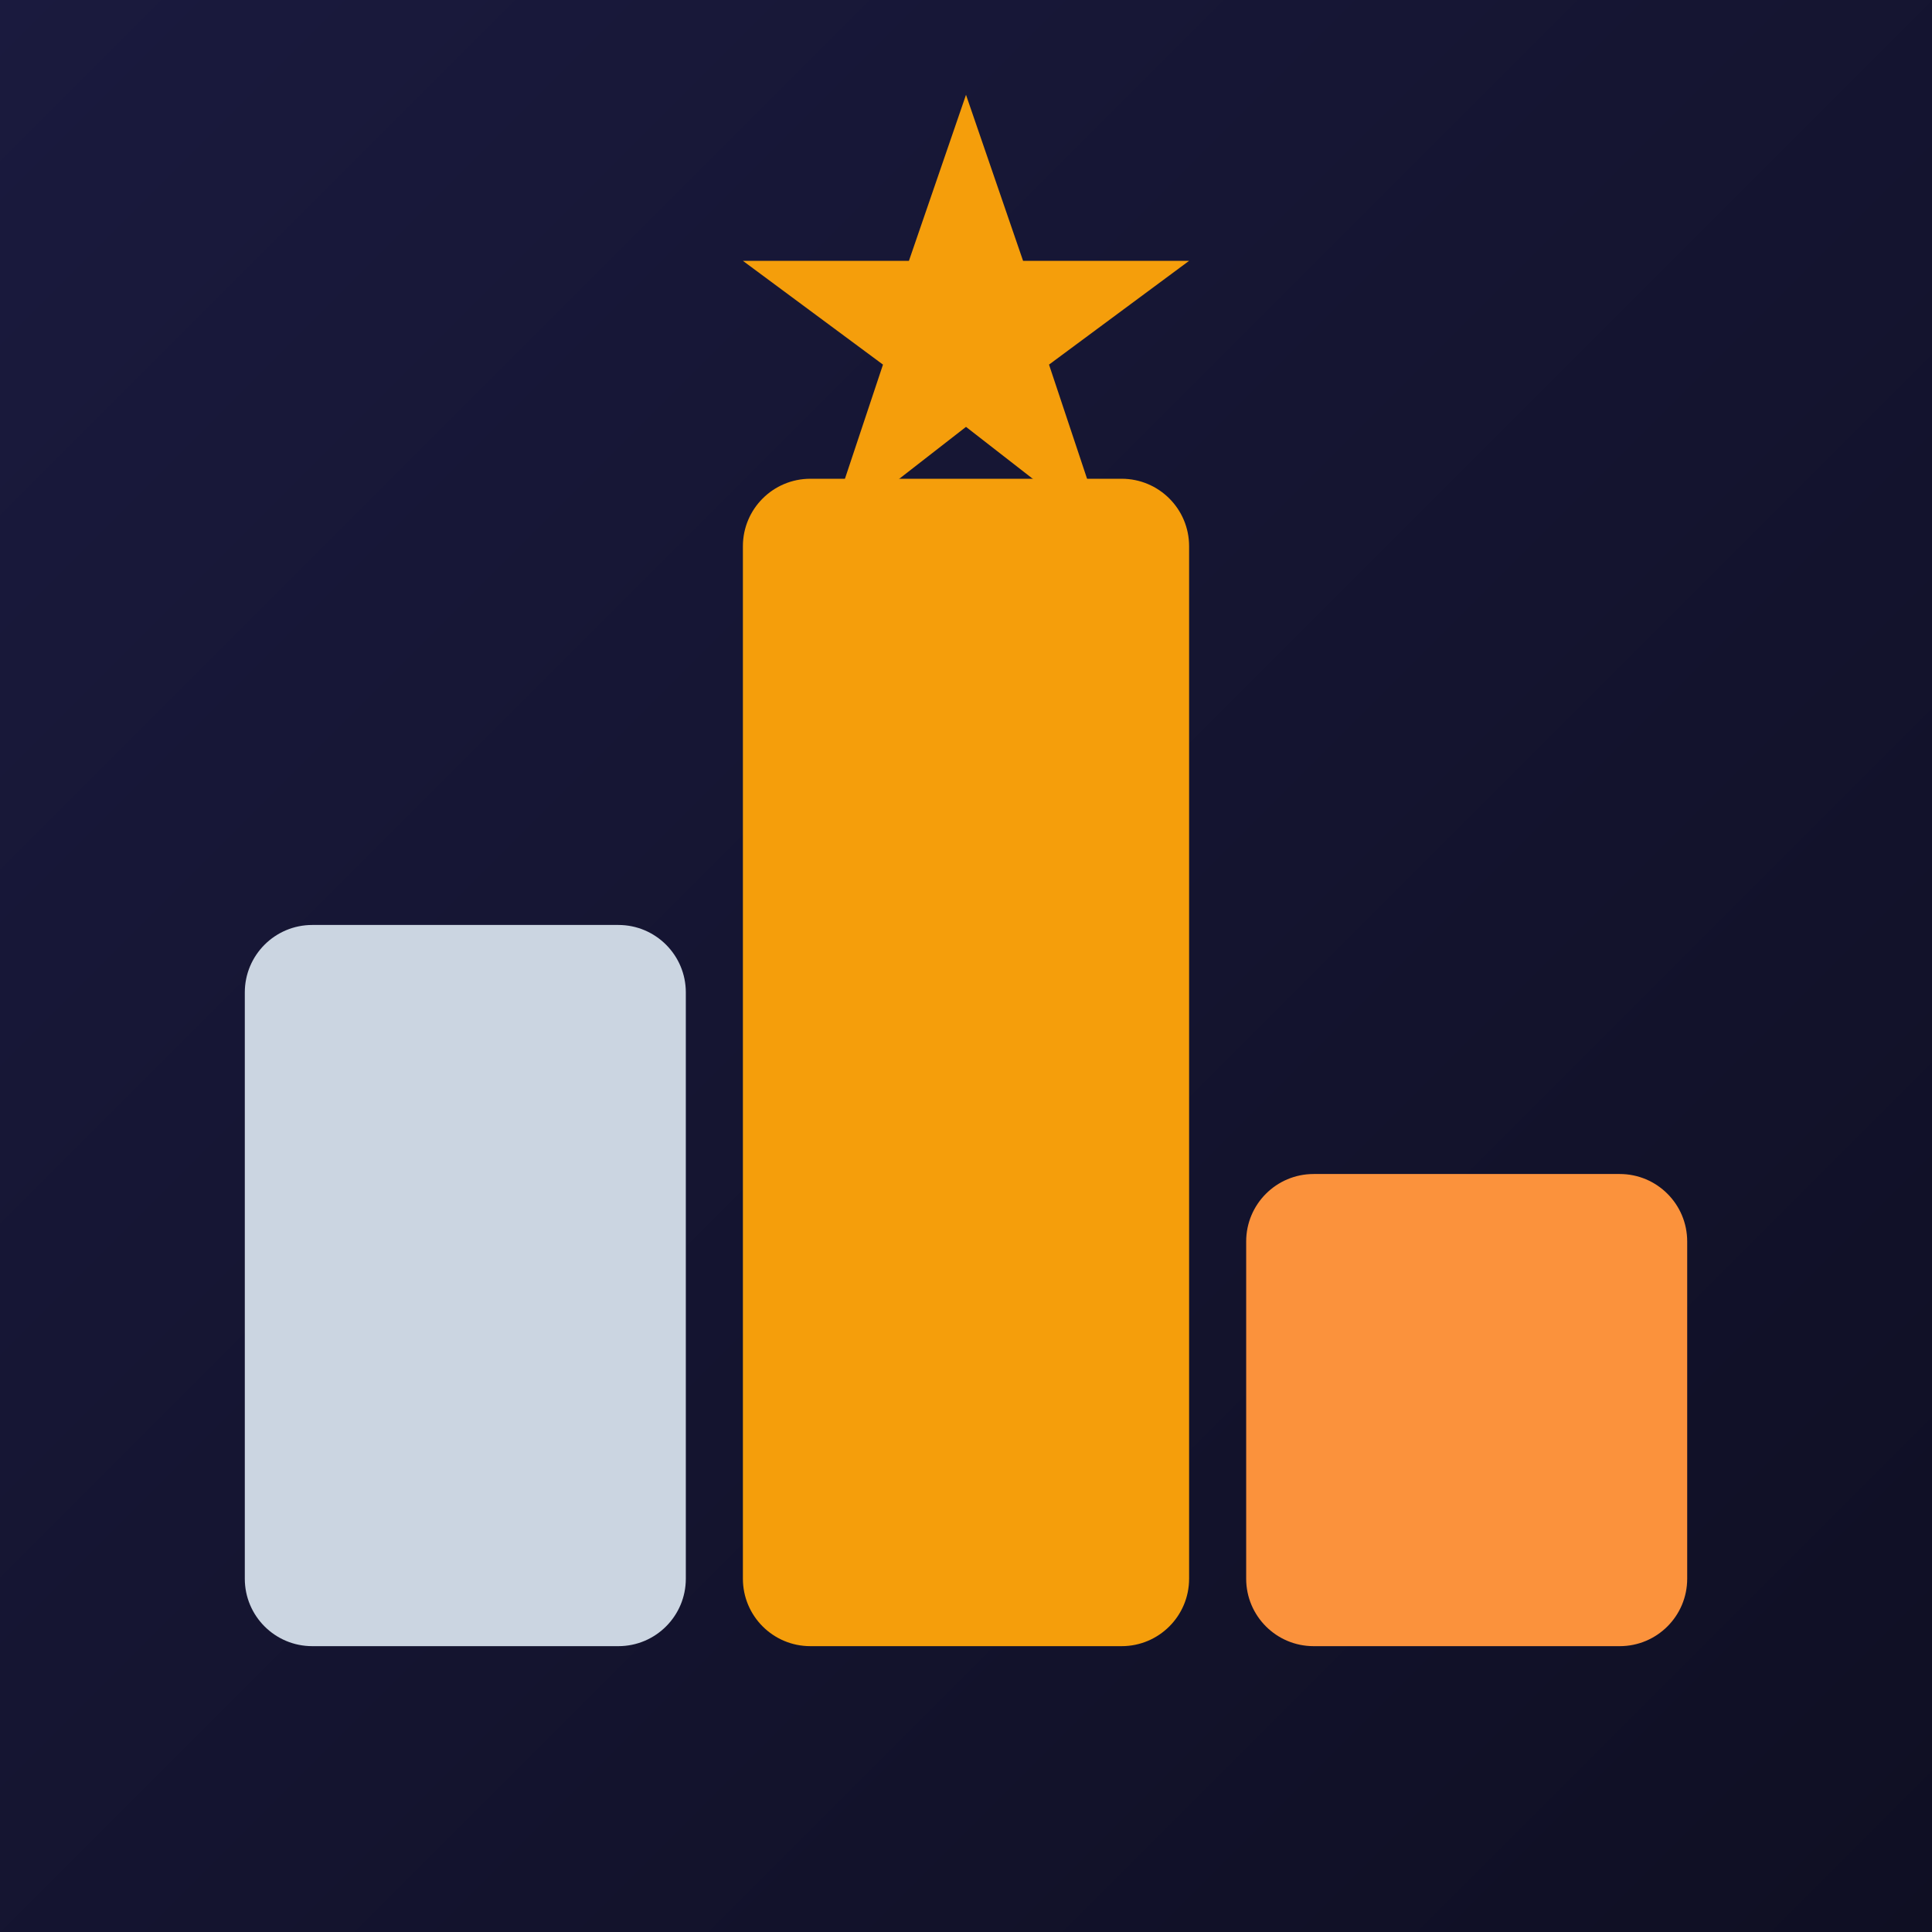
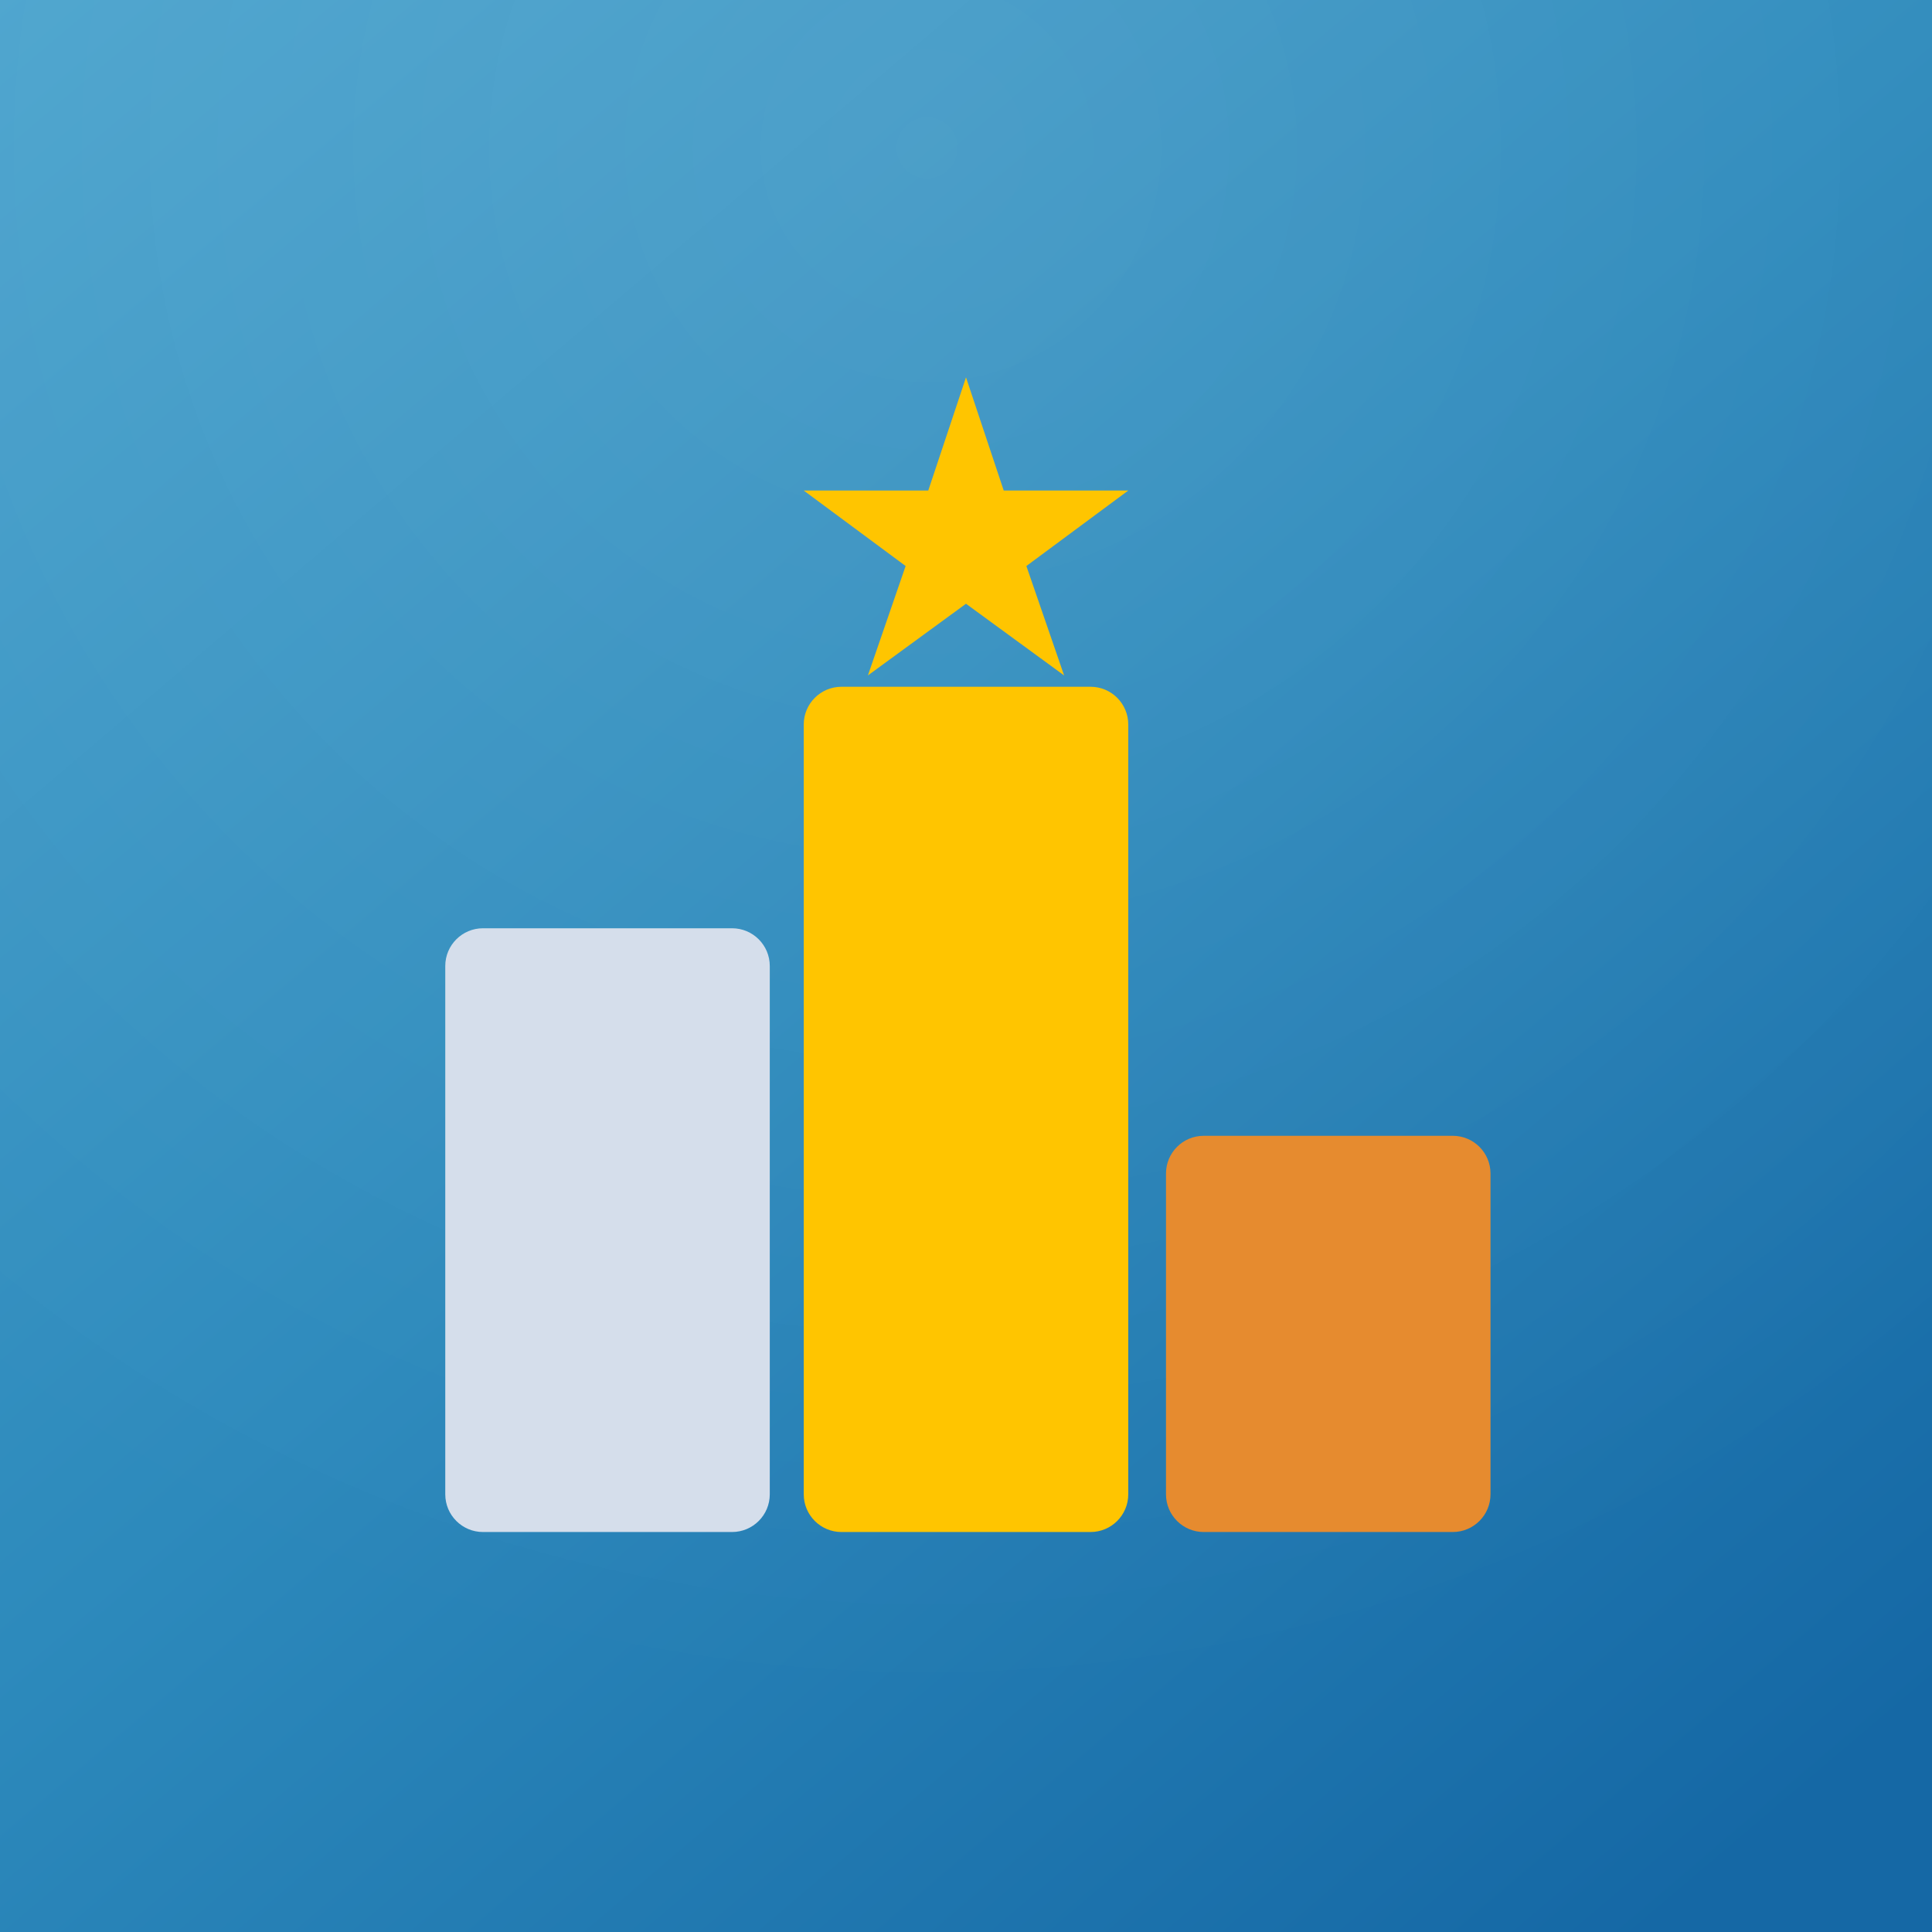
- <svg xmlns="http://www.w3.org/2000/svg" viewBox="0 0 512 512" width="512" height="512">
+ <svg xmlns="http://www.w3.org/2000/svg" width="512" height="512" viewBox="0 0 512 512" role="img" aria-label="ScorePlace.app — símbolo do pódio">
  <defs>
-     <linearGradient id="bg" x1="0" y1="0" x2="1" y2="1">
-       <stop offset="0%" stop-color="#1a1a3e" />
-       <stop offset="100%" stop-color="#0f0f23" />
+     <linearGradient id="azul" x1="0" y1="0" x2="0.85" y2="1">
+       <stop offset="0" stop-color="#4AA3CD" />
+       <stop offset="0.5" stop-color="#2D8ABC" />
+       <stop offset="1" stop-color="#1568A5" />
    </linearGradient>
+     <radialGradient id="luz" cx="48%" cy="8%" r="80%">
+       <stop offset="0" stop-color="#FFFFFF" stop-opacity="0.09" />
+       <stop offset="1" stop-color="#FFFFFF" stop-opacity="0" />
+     </radialGradient>
  </defs>
-   <rect width="512" height="512" fill="url(#bg)" />
-   <g transform="translate(256,230.00) scale(1.375) translate(-256,-256)">
-     <rect x="117" y="267" width="85" height="139" rx="13" fill="#CBD5E1" />
-     <rect x="213" y="181" width="86" height="225" rx="13" fill="#F59E0B" />
-     <rect x="310" y="315" width="85" height="91" rx="13" fill="#FB923C" />
-     <path d="M 256 107 L 267 139 L 299 139 L 272 159 L 283 192 L 256 171 L 229 192 L 240 159 L 213 139 L 245 139 Z" fill="#F59E0B" />
-   </g>
+   <rect width="512" height="512" rx="0" fill="url(#azul)" />
+   <rect width="512" height="512" rx="0" fill="url(#luz)" />
+   <rect x="118" y="246" width="86" height="160" rx="10" fill="#D5DEEB" />
+   <rect x="213" y="182" width="86" height="224" rx="10" fill="#FFC500" />
+   <rect x="309" y="301" width="86" height="105" rx="10" fill="#E68B2F" />
+   <polygon points="256,100 266,130 299,130 272,150 282,179 256,160 230,179 240,150 213,130 246,130" fill="#FFC500" />
</svg>
